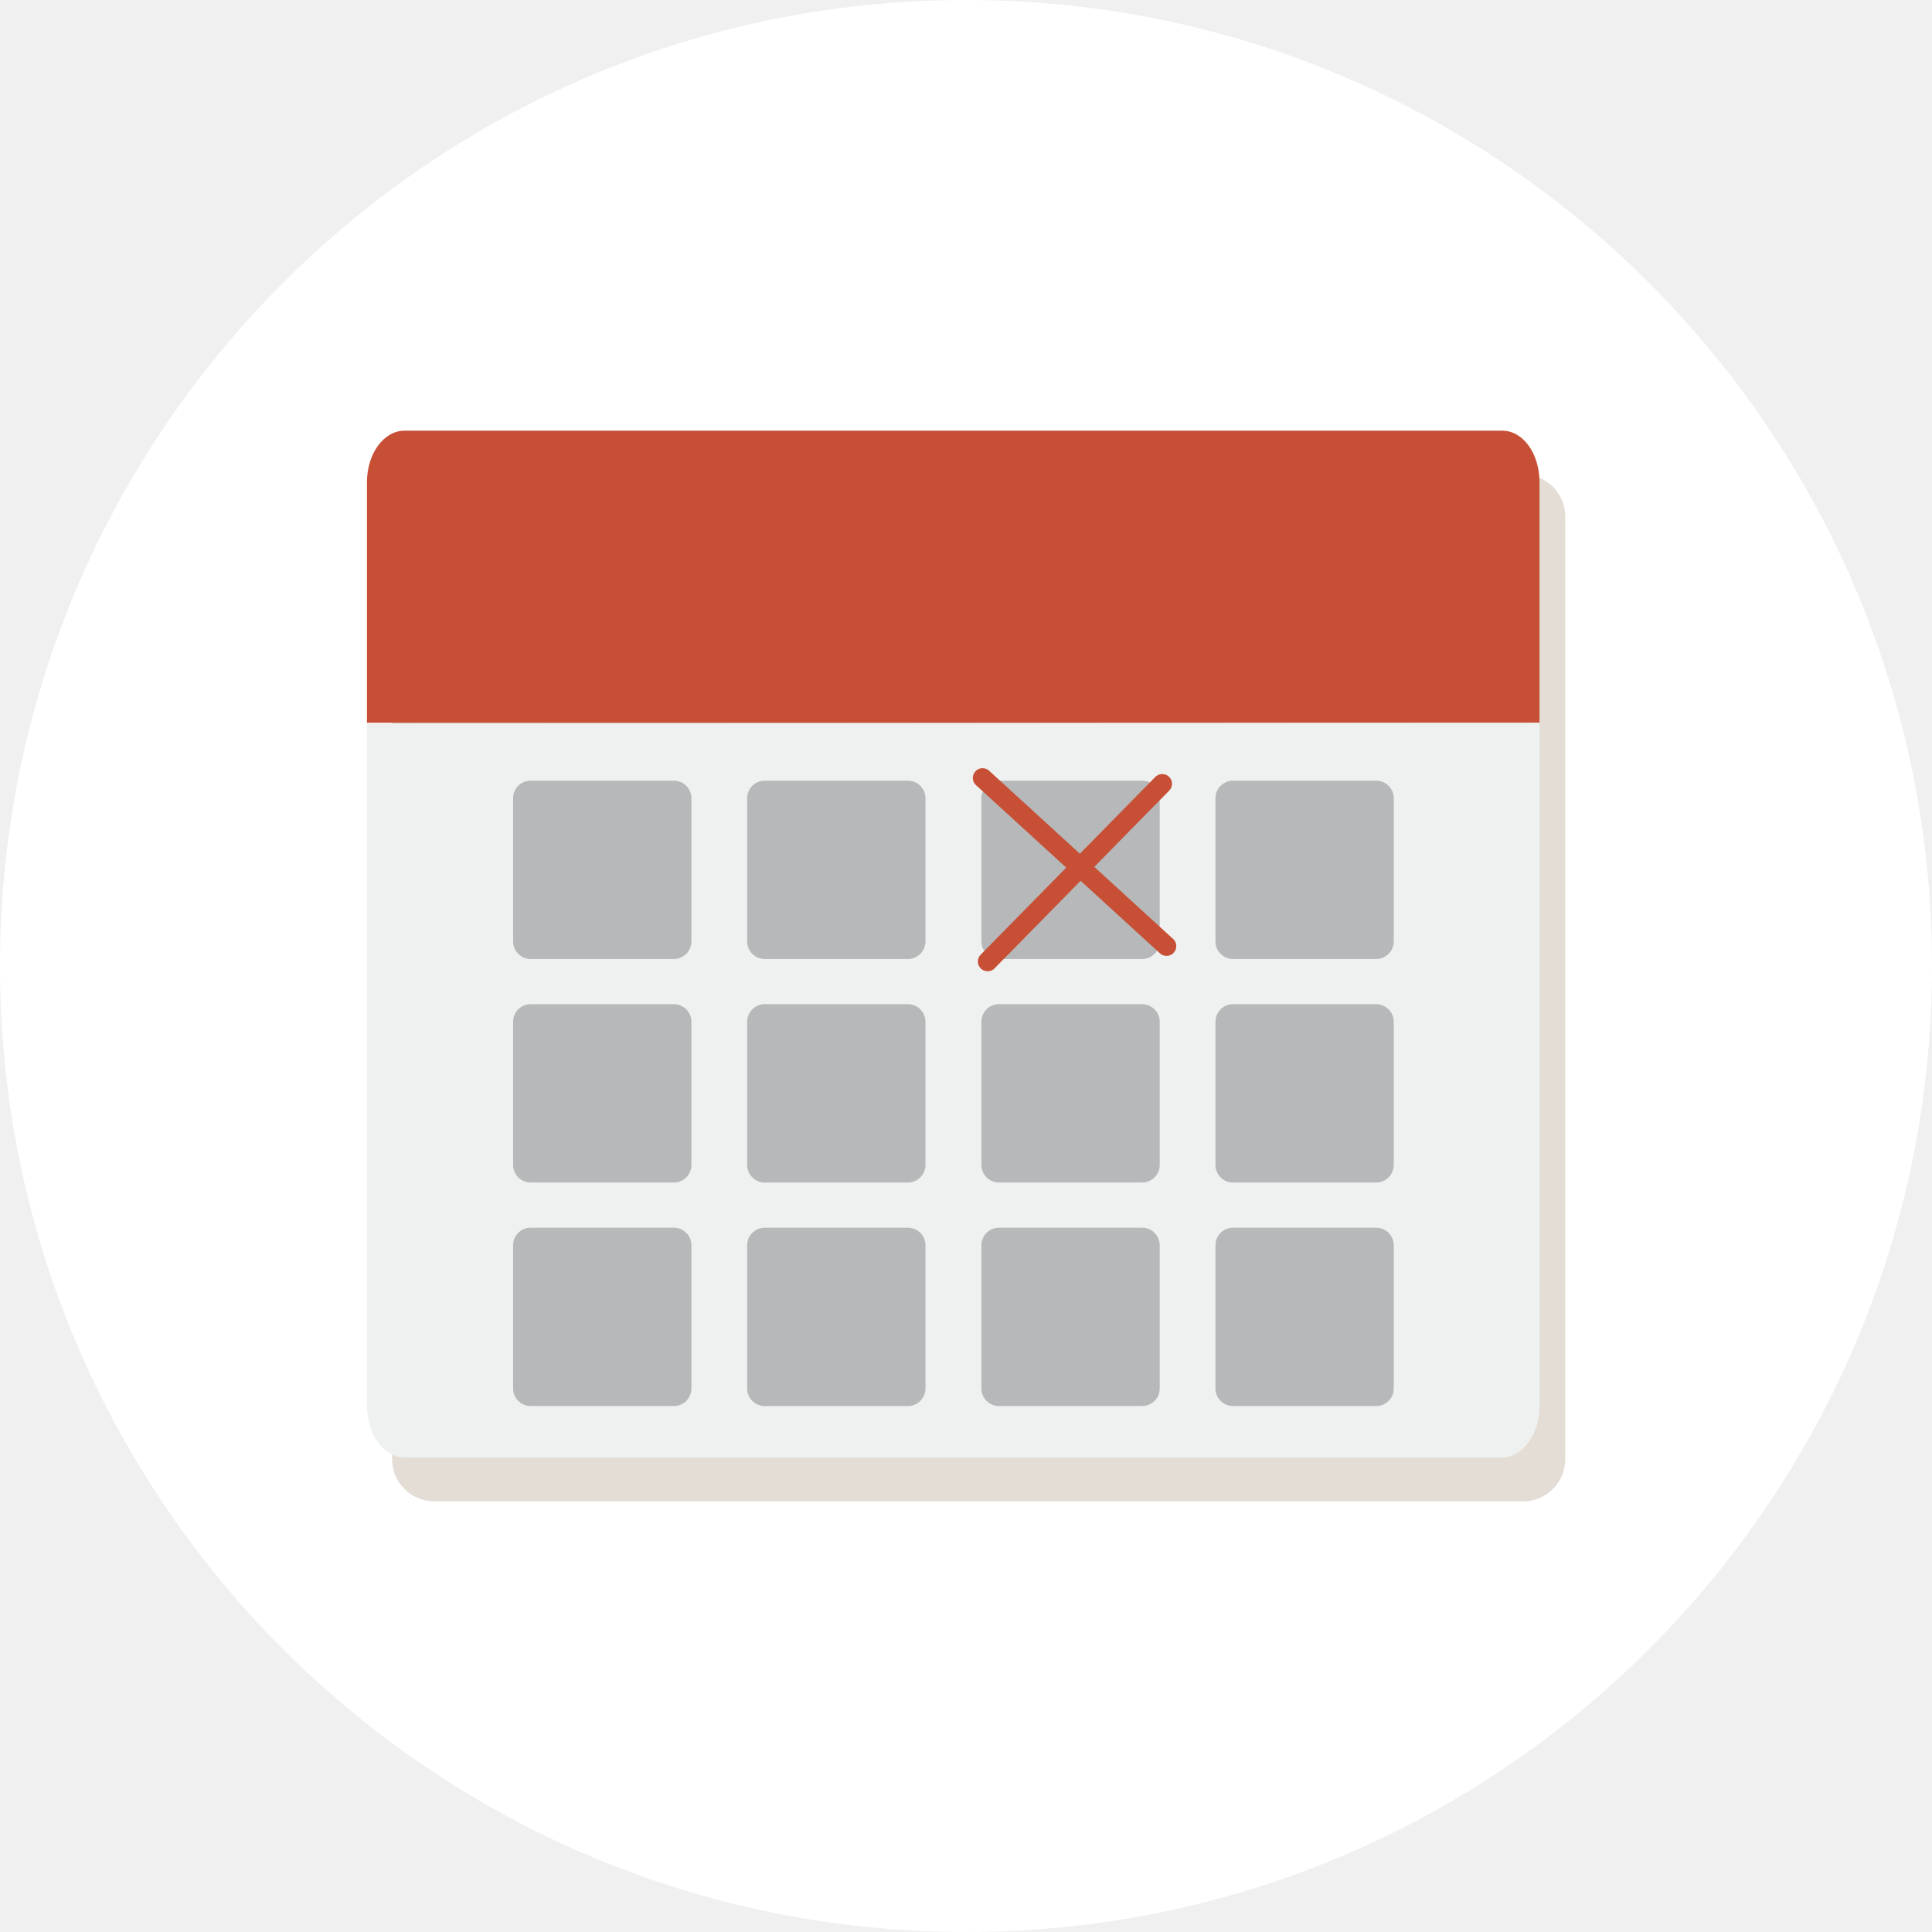
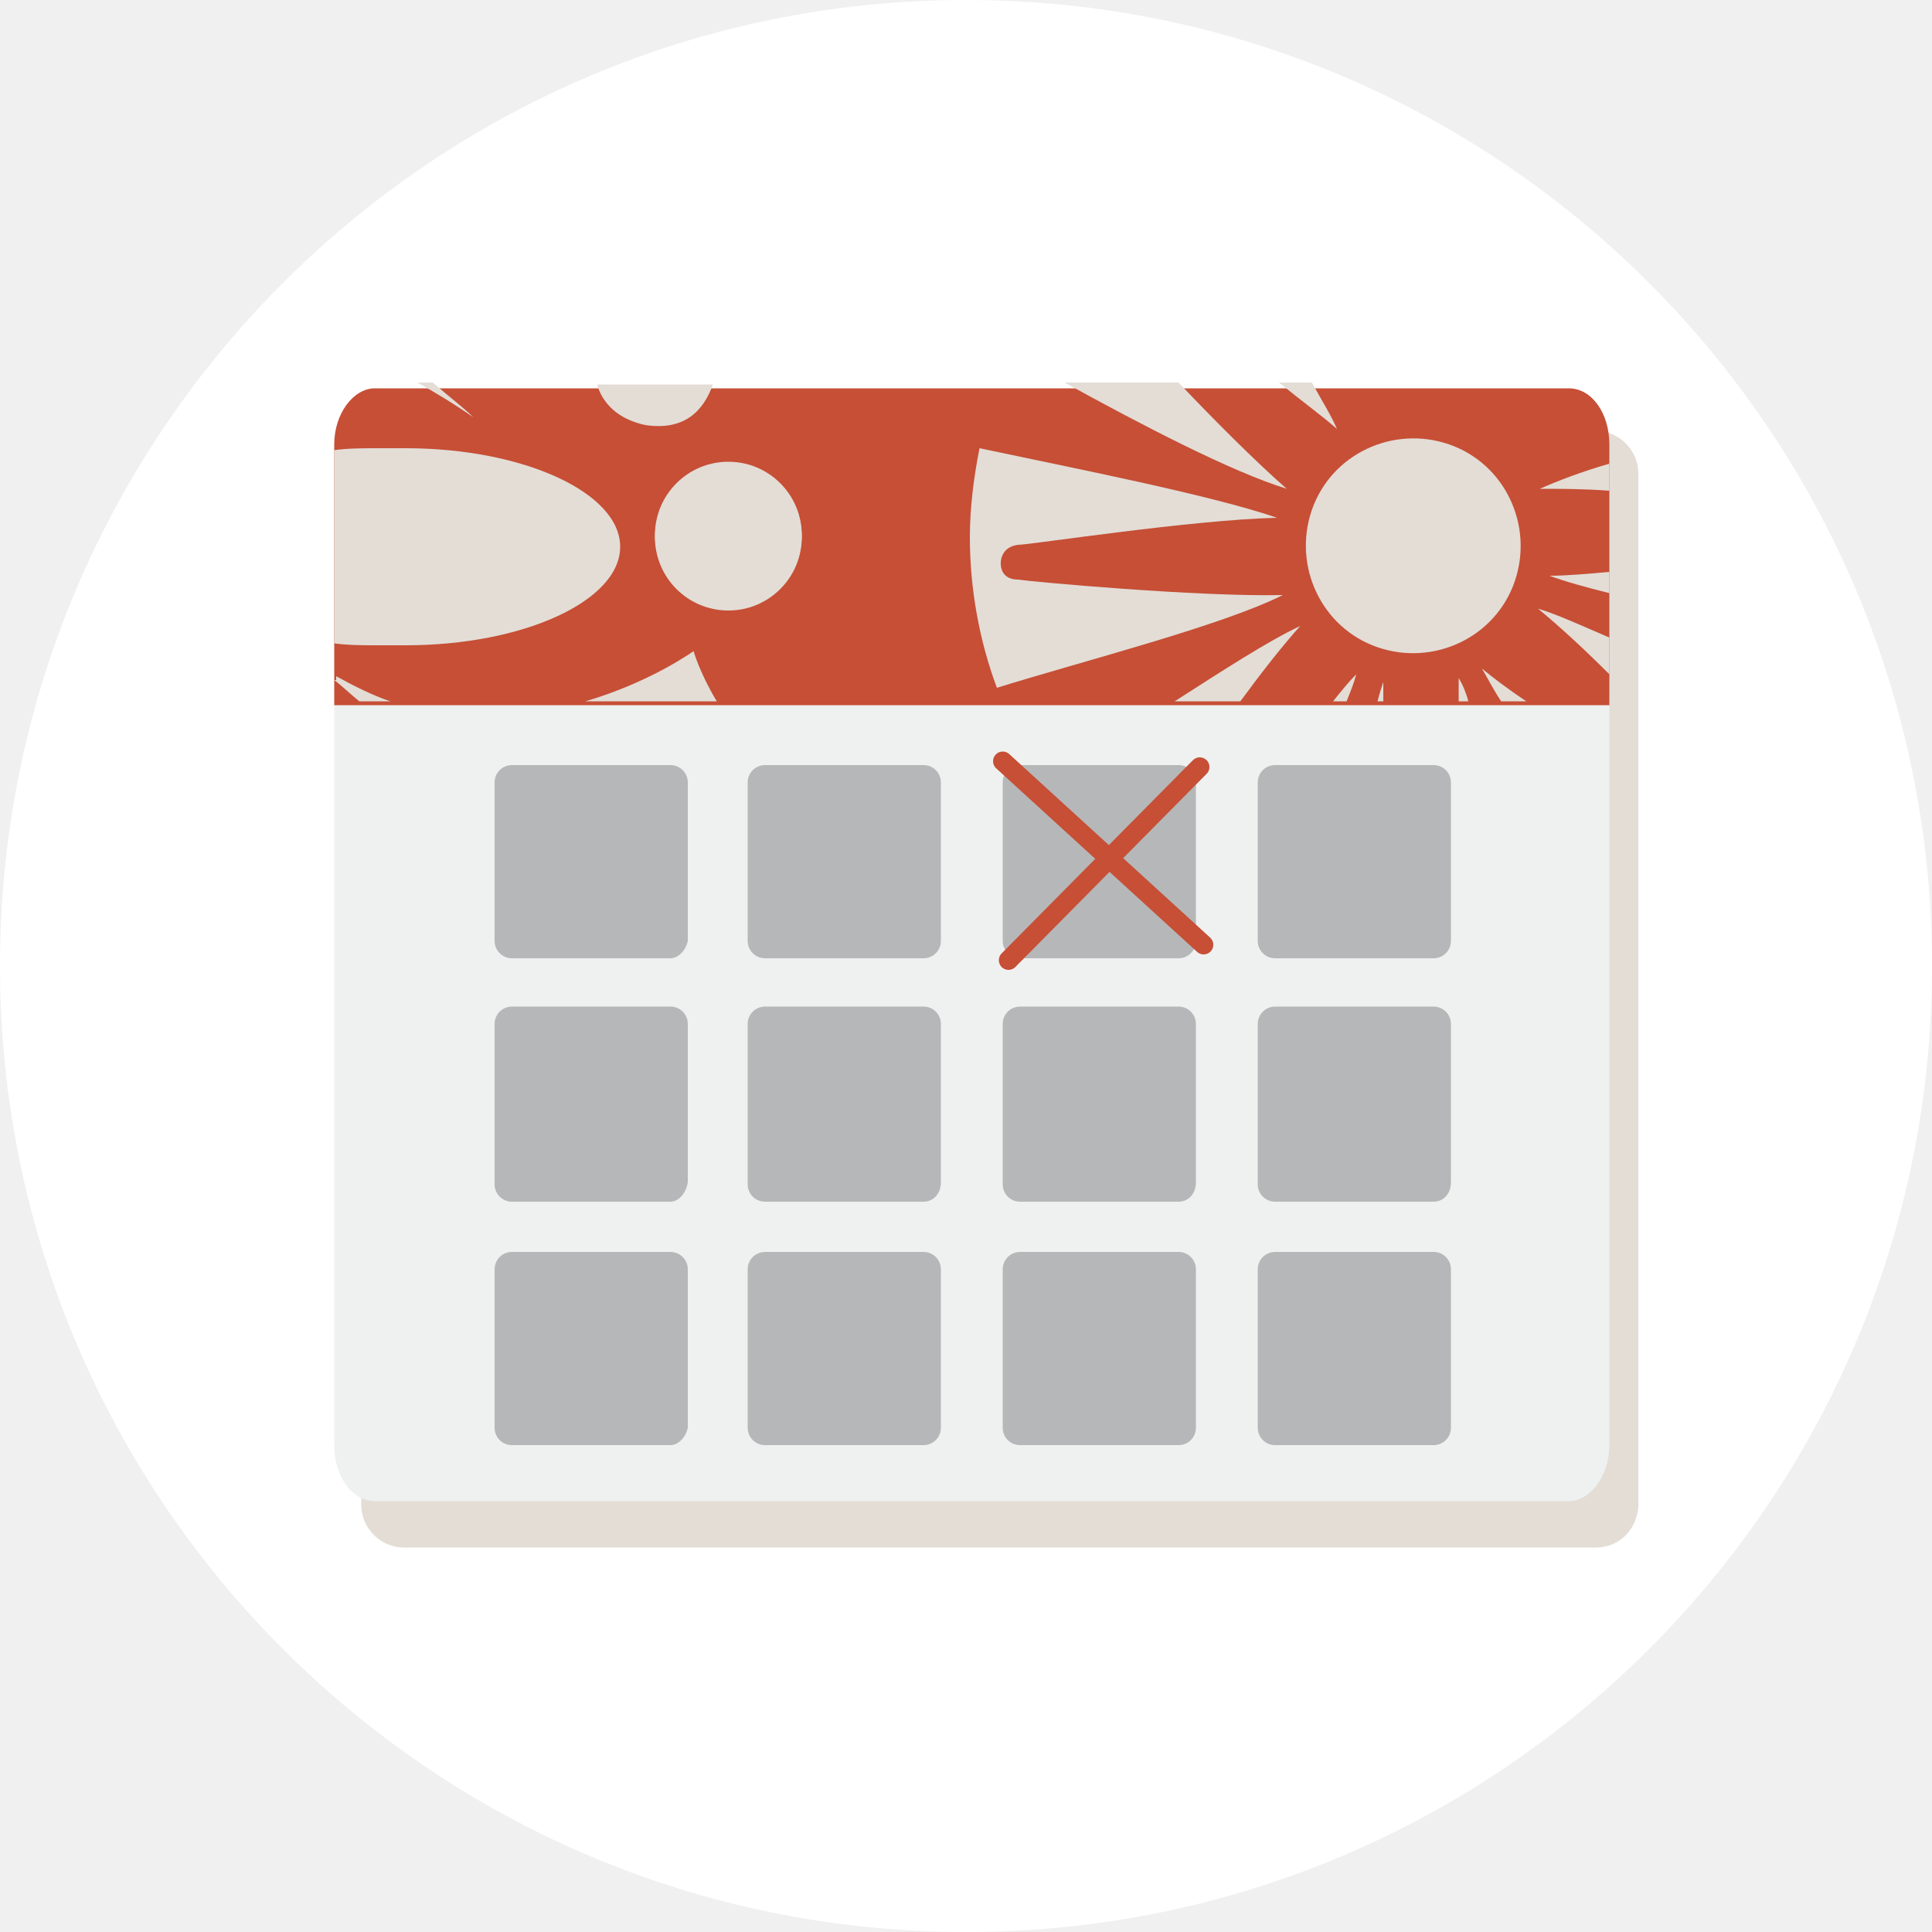
- <svg xmlns="http://www.w3.org/2000/svg" viewBox="0 0 99.14 99.14">
-   <defs>
-     <style>.cls-1{isolation:isolate;}.cls-2{fill:#fff;}.cls-3{fill:#e3ddd6;mix-blend-mode:multiply;}.cls-4{fill:#c64f36;}.cls-5{fill:#eff1f0;}.cls-6{fill:#b7b8b9;}.cls-7{fill:none;stroke:#c64f36;stroke-linecap:round;stroke-miterlimit:10;}</style>
-   </defs>
-   <g class="cls-1">
-     <g id="Layer_2" data-name="Layer 2">
-       <g id="_1" data-name="1">
-         <g id="icon_calendar">
-           <circle class="cls-2" cx="49.57" cy="49.57" r="49.57" />
-           <rect class="cls-3" x="20.12" y="24.35" width="60.2" height="52.69" rx="2.16" />
-           <path class="cls-4" d="M79,24.75V37.09H18.83V24.75c0-1.47.86-2.65,1.93-2.65H77.09C78.16,22.1,79,23.28,79,24.75Z" />
-           <path class="cls-5" d="M79,37.09V72.14c0,1.46-.86,2.65-1.93,2.65H20.76c-1.07,0-1.93-1.19-1.93-2.65v-35Z" />
-           <rect class="cls-6" x="26.33" y="40.06" width="9.15" height="9.15" rx="0.9" />
-           <rect class="cls-6" x="38.34" y="40.06" width="9.15" height="9.15" rx="0.9" />
-           <rect class="cls-6" x="50.36" y="40.06" width="9.15" height="9.15" rx="0.9" />
-           <rect class="cls-6" x="62.37" y="40.06" width="9.15" height="9.15" rx="0.9" />
-           <rect class="cls-6" x="26.33" y="51.53" width="9.15" height="9.15" rx="0.9" />
-           <rect class="cls-6" x="38.34" y="51.53" width="9.15" height="9.15" rx="0.9" />
-           <rect class="cls-6" x="50.36" y="51.53" width="9.15" height="9.15" rx="0.9" />
-           <rect class="cls-6" x="62.37" y="51.53" width="9.15" height="9.15" rx="0.9" />
-           <rect class="cls-6" x="26.33" y="63" width="9.15" height="9.15" rx="0.9" />
-           <rect class="cls-6" x="38.34" y="63" width="9.15" height="9.15" rx="0.9" />
-           <rect class="cls-6" x="50.36" y="63" width="9.15" height="9.15" rx="0.9" />
-           <rect class="cls-6" x="62.37" y="63" width="9.15" height="9.15" rx="0.9" />
-           <line class="cls-7" x1="50.42" y1="39.92" x2="59.86" y2="48.55" />
-           <line class="cls-7" x1="50.68" y1="49.34" x2="59.64" y2="40.22" />
+ <svg xmlns="http://www.w3.org/2000/svg" version="1.1" id="Layer_1" x="0px" y="0px" viewBox="0 0 100 100" style="enable-background:new 0 0 100 100;" xml:space="preserve">
+   <style type="text/css">
+ 	.st0{fill:none;}
+ 	.st1{fill:#FFFFFF;}
+ 	.st2{fill:#E3DDD6;}
+ 	.st3{fill:#EFF1F0;}
+ 	.st4{fill:#C64F36;}
+ 	.st5{fill:#B6B7B8;}
+ 	.st6{fill:none;stroke:#C64F36;stroke-linecap:round;stroke-miterlimit:10;}
+ </style>
+   <path class="st0" d="M79.5,25.2v12.3H19.3V25.2c0-1.5,0.9-2.6,1.9-2.6h56.3C78.6,22.5,79.5,23.7,79.5,25.2z" />
+   <g>
+     <circle class="st1" cx="50" cy="50" r="50" />
+     <g>
+       <g id="icon_x5F_calendar">
+         <g>
+           <path class="st2" d="M82.6,80.1H20.9c-1.2,0-2.2-1-2.2-2.2V24.5c0-1.2,1-2.2,2.2-2.2h61.7c1.2,0,2.2,1,2.2,2.2V78      C84.7,79.2,83.8,80.1,82.6,80.1z" />
+           <path class="st3" d="M83.3,36.3v38.5c0,1.6-1,2.9-2.1,2.9H19.4c-1.2,0-2.1-1.3-2.1-2.9V36.3H83.3z" />
+           <path class="st4" d="M83.3,23v13.5H17.3V23c0-1.6,1-2.9,2.1-2.9h61.8C82.4,20.1,83.3,21.4,83.3,23z" />
+           <g>
+             <path class="st5" d="M34.7,49.6h-8.2c-0.5,0-0.9-0.4-0.9-0.9v-8.2c0-0.5,0.4-0.9,0.9-0.9h8.2c0.5,0,0.9,0.4,0.9,0.9v8.2       C35.5,49.2,35.1,49.6,34.7,49.6z" />
+             <path class="st5" d="M47.8,49.6h-8.2c-0.5,0-0.9-0.4-0.9-0.9v-8.2c0-0.5,0.4-0.9,0.9-0.9h8.2c0.5,0,0.9,0.4,0.9,0.9v8.2       C48.7,49.2,48.3,49.6,47.8,49.6z" />
+             <path class="st5" d="M61,49.6h-8.2c-0.5,0-0.9-0.4-0.9-0.9v-8.2c0-0.5,0.4-0.9,0.9-0.9H61c0.5,0,0.9,0.4,0.9,0.9v8.2       C61.9,49.2,61.5,49.6,61,49.6z" />
+             <path class="st5" d="M74.2,49.6H66c-0.5,0-0.9-0.4-0.9-0.9v-8.2c0-0.5,0.4-0.9,0.9-0.9h8.2c0.5,0,0.9,0.4,0.9,0.9v8.2       C75.1,49.2,74.7,49.6,74.2,49.6z" />
+           </g>
+           <g>
+             <path class="st5" d="M34.7,62.2h-8.2c-0.5,0-0.9-0.4-0.9-0.9V53c0-0.5,0.4-0.9,0.9-0.9h8.2c0.5,0,0.9,0.4,0.9,0.9v8.2       C35.5,61.8,35.1,62.2,34.7,62.2z" />
+             <path class="st5" d="M47.8,62.2h-8.2c-0.5,0-0.9-0.4-0.9-0.9V53c0-0.5,0.4-0.9,0.9-0.9h8.2c0.5,0,0.9,0.4,0.9,0.9v8.2       C48.7,61.8,48.3,62.2,47.8,62.2z" />
+             <path class="st5" d="M61,62.2h-8.2c-0.5,0-0.9-0.4-0.9-0.9V53c0-0.5,0.4-0.9,0.9-0.9H61c0.5,0,0.9,0.4,0.9,0.9v8.2       C61.9,61.8,61.5,62.2,61,62.2z" />
+             <path class="st5" d="M74.2,62.2H66c-0.5,0-0.9-0.4-0.9-0.9V53c0-0.5,0.4-0.9,0.9-0.9h8.2c0.5,0,0.9,0.4,0.9,0.9v8.2       C75.1,61.8,74.7,62.2,74.2,62.2z" />
+           </g>
+           <g>
+             <path class="st5" d="M34.7,74.8h-8.2c-0.5,0-0.9-0.4-0.9-0.9v-8.2c0-0.5,0.4-0.9,0.9-0.9h8.2c0.5,0,0.9,0.4,0.9,0.9v8.2       C35.5,74.4,35.1,74.8,34.7,74.8z" />
+             <path class="st5" d="M47.8,74.8h-8.2c-0.5,0-0.9-0.4-0.9-0.9v-8.2c0-0.5,0.4-0.9,0.9-0.9h8.2c0.5,0,0.9,0.4,0.9,0.9v8.2       C48.7,74.4,48.3,74.8,47.8,74.8z" />
+             <path class="st5" d="M61,74.8h-8.2c-0.5,0-0.9-0.4-0.9-0.9v-8.2c0-0.5,0.4-0.9,0.9-0.9H61c0.5,0,0.9,0.4,0.9,0.9v8.2       C61.9,74.4,61.5,74.8,61,74.8z" />
+             <path class="st5" d="M74.2,74.8H66c-0.5,0-0.9-0.4-0.9-0.9v-8.2c0-0.5,0.4-0.9,0.9-0.9h8.2c0.5,0,0.9,0.4,0.9,0.9v8.2       C75.1,74.4,74.7,74.8,74.2,74.8z" />
+           </g>
+           <line class="st6" x1="51.9" y1="39.4" x2="62.3" y2="48.9" />
+           <line class="st6" x1="52.2" y1="49.7" x2="62.1" y2="39.7" />
        </g>
+       </g>
+       <g>
+         <path class="st2" d="M37.7,31.6c2.1,0,3.8-1.7,3.8-3.8S39.8,24,37.7,24c-2.1,0-3.8,1.7-3.8,3.8S35.6,31.6,37.7,31.6z" />
+         <g>
+           <path class="st2" d="M15.3,35.2" />
+         </g>
+         <path class="st2" d="M66.4,30.8C62,30.9,53.3,30.1,52.7,30c-1,0-0.9-0.9-0.9-0.9s0-0.8,0.9-0.9c0.6,0,9-1.3,13.4-1.4     c-3.5-1.2-10.7-2.6-15.4-3.6c-0.3,1.5-0.5,3.1-0.5,4.6c0,2.7,0.5,5.4,1.4,7.8C56.1,34.2,63.2,32.4,66.4,30.8z" />
+         <path class="st2" d="M75,23c-2.9-1-6.1,0.5-7.1,3.4c-1,2.9,0.5,6.1,3.4,7.1c2.9,1,6.1-0.5,7.1-3.4C79.4,27.2,77.9,24,75,23z" />
+         <path class="st2" d="M33.9,27.7c0,2.1,1.7,3.8,3.8,3.8c2.1,0,3.8-1.7,3.8-3.8s-1.7-3.8-3.8-3.8C35.6,23.9,33.9,25.6,33.9,27.7z" />
+         <g>
+           <path class="st2" d="M69.2,22.2c-0.3-0.7-0.8-1.5-1.3-2.4h-1.7C67.3,20.7,68.4,21.5,69.2,22.2z" />
+           <path class="st2" d="M66.6,25.3c-1.6-1.4-3.7-3.5-5.6-5.5h-5.9C59.1,22,63.7,24.4,66.6,25.3z" />
+         </g>
+         <g>
+           <path class="st2" d="M83.3,25.4V24c-1.4,0.4-2.7,0.9-3.6,1.3C80.7,25.3,82,25.3,83.3,25.4z" />
+           <path class="st2" d="M83.3,29.6c-1.1,0.1-2.2,0.2-3.1,0.2c0.8,0.3,1.9,0.6,3.1,0.9V29.6z" />
+         </g>
+         <g>
+           <path class="st2" d="M76.7,34.6c0.3,0.5,0.6,1.1,1,1.7H79C78.1,35.7,77.3,35.1,76.7,34.6z" />
+           <path class="st2" d="M83.3,34.9V33c-1.4-0.6-2.7-1.2-3.7-1.5C80.7,32.4,82,33.6,83.3,34.9z" />
+         </g>
+         <g>
+           <path class="st2" d="M75.5,35.1c0,0.4,0,0.8,0,1.2h0.5C75.9,35.9,75.7,35.4,75.5,35.1z" />
+           <path class="st2" d="M71.6,36.3c0-0.3,0-0.7,0-1c-0.1,0.3-0.2,0.6-0.3,1H71.6z" />
+         </g>
+         <g>
+           <path class="st2" d="M69,36.3h0.7c0.2-0.5,0.4-1,0.5-1.4C69.8,35.3,69.4,35.8,69,36.3z" />
+           <path class="st2" d="M64.2,36.3c1.1-1.5,2.2-2.9,3.1-3.9c-1.7,0.8-4,2.3-6.5,3.9H64.2z" />
+         </g>
+         <g>
+           <path class="st2" d="M37.1,36.3c-0.9-1.5-1.2-2.6-1.2-2.6l0,0c0,0-2.2,1.6-5.6,2.6H37.1z" />
+           <path class="st2" d="M17.3,35.2c0.4,0.3,0.8,0.7,1.3,1.1h1.6c-0.9-0.3-1.9-0.8-2.8-1.3V35.2z" />
+         </g>
+         <path class="st2" d="M17.3,33.3c0.7,0.1,1.5,0.1,2.3,0.1c0.2,0,0.5,0,0.7,0c0.2,0,0.5,0,0.7,0c6.1,0,11.1-2.3,11.1-5.1     c0-2.8-5-5.1-11.1-5.1c-0.2,0-0.5,0-0.7,0c-0.2,0-0.5,0-0.7,0c-0.8,0-1.6,0-2.3,0.1V33.3z" />
+         <path class="st2" d="M24.5,21.6c-0.5-0.5-1.3-1.1-2.1-1.8h-0.8C22.5,20.3,23.5,20.9,24.5,21.6z" />
+         <path class="st2" d="M36.9,19.9h-6c0.3,1,1.1,1.8,2.5,2.1C35.4,22.3,36.4,21.3,36.9,19.9z" />
      </g>
    </g>
  </g>
</svg>
